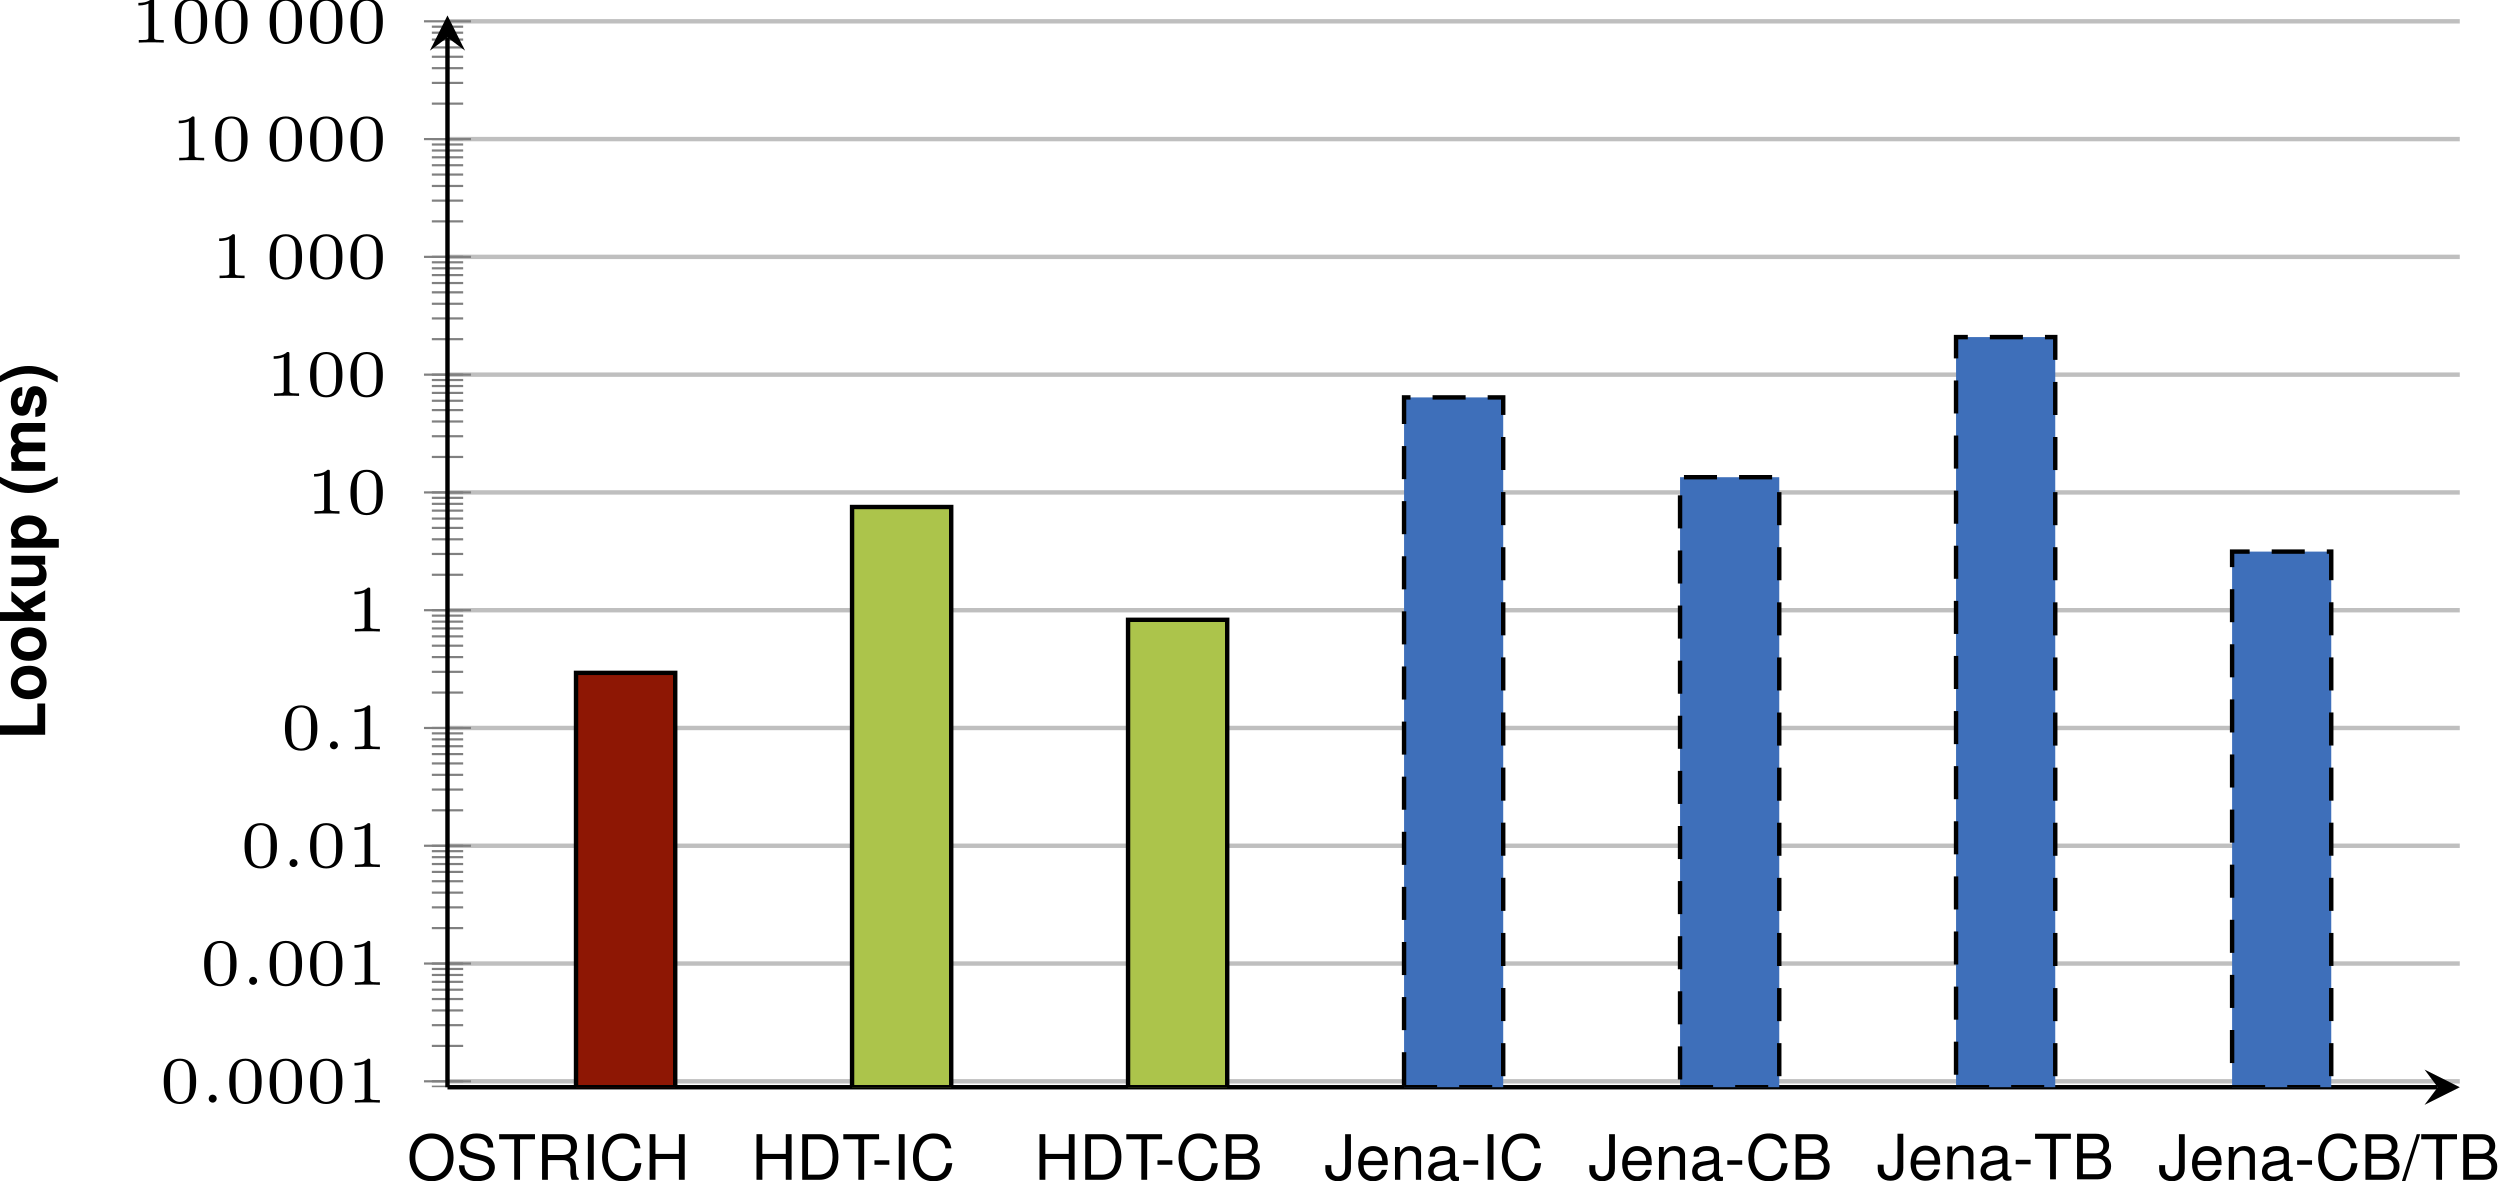
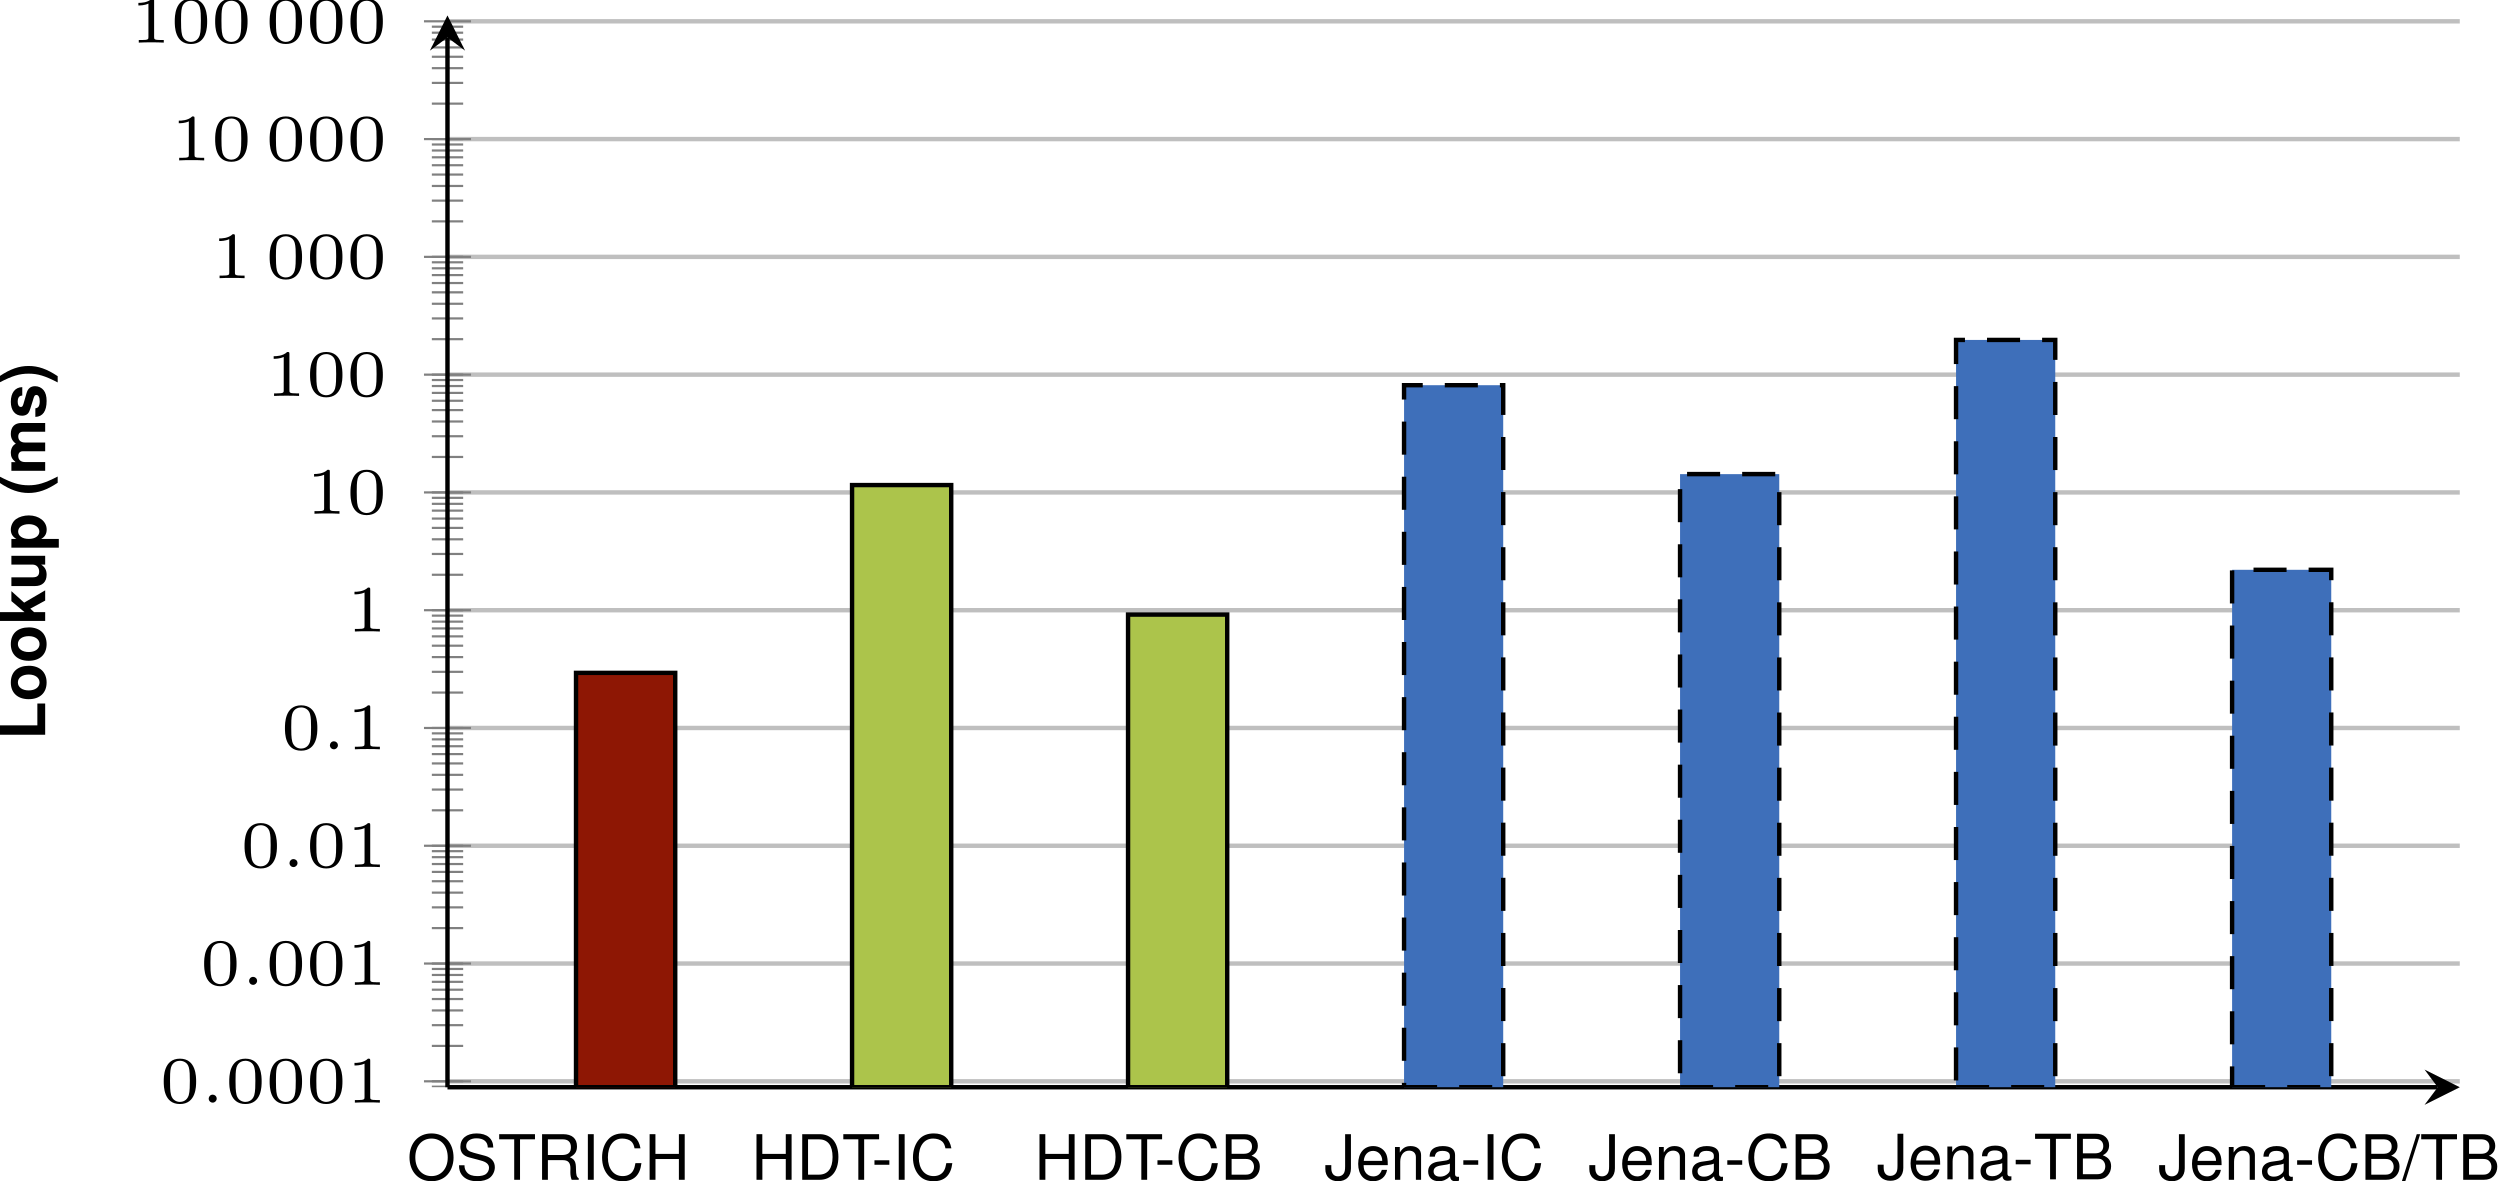
<svg xmlns="http://www.w3.org/2000/svg" xmlns:xlink="http://www.w3.org/1999/xlink" version="1.1" width="226.026pt" height="106.767pt" viewBox="2.848 -12.153 226.026 106.767">
  <defs>
    <clipPath id="clip1">
      <path d="M-98.43 86.144V-10.758H366.977V86.144" />
    </clipPath>
    <clipPath id="clip3">
      <path d="M-98.43 86.144V-10.758H366.977V86.144" />
    </clipPath>
    <clipPath id="clip4">
      <path d="M43.305 86.144H225.238V-10.758H43.305Z" />
    </clipPath>
+     <path id="g1-40" d="M1.148-4.124C.498-3.146 .226-2.365 .226-1.499C.226-.628 .498 .153 1.148 1.131H1.714C1.115-.034 .922-.668 .922-1.499C.922-2.325 1.115-2.97 1.714-4.124H1.148Z" />
+     <path id="g1-41" d="M.69 1.131C1.341 .153 1.612-.628 1.612-1.494C1.612-2.365 1.341-3.146 .69-4.124H.124C.724-2.959 .917-2.325 .917-1.494C.917-.668 .724-.023 .124 1.131H.69Z" />
+     <path id="g1-76" d="M1.301-4.124H.453V0H3.276V-.707H1.301V-4.124Z" />
+     <path id="g1-107" d="M1.126-1.867V-4.124H.334V0H1.126V-1.001L1.443-1.346L2.172 0H3.1L1.986-1.901L3.027-3.055H2.127L1.126-1.867Z" />
+     <path id="g1-109" d="M.339-3.055V0H1.131V-1.833C1.131-2.206 1.335-2.433 1.675-2.433C1.941-2.433 2.105-2.28 2.105-2.037V0H2.897V-1.833C2.897-2.206 3.1-2.433 3.44-2.433C3.706-2.433 3.87-2.28 3.87-2.037V0H4.662V-2.161C4.662-2.755 4.3-3.106 3.689-3.106C3.304-3.106 3.032-2.97 2.795-2.653C2.648-2.942 2.342-3.106 1.963-3.106C1.612-3.106 1.386-2.987 1.126-2.676V-3.055H.339Z" />
+     <path id="g1-111" d="M1.703-3.106C.769-3.106 .198-2.489 .198-1.488C.198-.481 .769 .13 1.709 .13C2.636 .13 3.219-.487 3.219-1.465C3.219-2.501 2.659-3.106 1.703-3.106ZM1.709-2.467C2.144-2.467 2.427-2.076 2.427-1.477C2.427-.905 2.133-.509 1.709-.509C1.279-.509 .99-.905 .99-1.488S1.279-2.467 1.709-2.467Z" />
+     <path id="g1-112" d="M1.12-3.055H.328V1.233H1.12V-.362C1.313-.023 1.584 .136 1.969 .136C2.704 .136 3.247-.554 3.247-1.482C3.247-1.912 3.123-2.342 2.919-2.625C2.716-2.914 2.337-3.106 1.969-3.106C1.584-3.106 1.313-2.942 1.12-2.602V-3.055ZM1.788-2.444C2.189-2.444 2.455-2.054 2.455-1.471C2.455-.917 2.178-.526 1.788-.526C1.392-.526 1.12-.911 1.12-1.482S1.392-2.444 1.788-2.444Z" />
+     <path id="g1-115" d="M2.857-2.071C2.846-2.716 2.348-3.106 1.528-3.106C.752-3.106 .272-2.716 .272-2.088C.272-1.884 .334-1.709 .441-1.59C.549-1.482 .645-1.431 .939-1.335L1.884-1.041C2.082-.979 2.15-.917 2.15-.792C2.15-.605 1.929-.492 1.561-.492C1.358-.492 1.194-.532 1.092-.6C1.007-.662 .973-.724 .939-.888H.164C.187-.221 .679 .13 1.607 .13C2.031 .13 2.354 .04 2.58-.141S2.942-.605 2.942-.905C2.942-1.301 2.744-1.556 2.342-1.675L1.341-1.963C1.12-2.031 1.064-2.076 1.064-2.201C1.064-2.37 1.245-2.484 1.522-2.484C1.901-2.484 2.088-2.348 2.093-2.071H2.857Z" />
+     <path id="g1-117" d="M3.061 0V-3.055H2.269V-1.143C2.269-.781 2.014-.543 1.629-.543C1.29-.543 1.12-.724 1.12-1.092V-3.055H.328V-.928C.328-.255 .702 .13 1.352 .13C1.765 .13 2.042-.023 2.269-.362V0H3.061Z" />
+     <path id="g2-58" d="M1.494-.359C1.494-.574 1.321-.723 1.136-.723C.921-.723 .771-.55 .771-.365C.771-.161 .933 0 1.136 0C1.327 0 1.494-.167 1.494-.359Z" />
    <path id="g5-45" d="M1.607-1.765H.26V-1.358H1.607V-1.765Z" />
    <path id="g5-47" d="M1.296-4.124L-.045 .113H.266L1.607-4.124H1.296Z" />
    <path id="g5-66" d="M.447 0H2.308C2.699 0 2.987-.107 3.208-.345C3.411-.56 3.525-.854 3.525-1.177C3.525-1.675 3.298-1.974 2.772-2.178C3.146-2.354 3.344-2.659 3.344-3.078C3.344-3.378 3.23-3.643 3.015-3.836C2.8-4.034 2.518-4.124 2.122-4.124H.447V0ZM.973-2.348V-3.66H1.991C2.286-3.66 2.45-3.621 2.591-3.513C2.738-3.4 2.817-3.23 2.817-3.004C2.817-2.783 2.738-2.608 2.591-2.495C2.45-2.387 2.286-2.348 1.991-2.348H.973ZM.973-.464V-1.884H2.257C2.512-1.884 2.682-1.822 2.806-1.686C2.931-1.556 2.998-1.375 2.998-1.171C2.998-.973 2.931-.792 2.806-.662C2.682-.526 2.512-.464 2.257-.464H.973Z" />
    <path id="g5-67" d="M3.745-2.846C3.581-3.751 3.061-4.192 2.155-4.192C1.601-4.192 1.154-4.017 .849-3.677C.475-3.27 .272-2.682 .272-2.014C.272-1.335 .481-.752 .871-.351C1.188-.023 1.595 .13 2.133 .13C3.14 .13 3.706-.413 3.83-1.505H3.287C3.242-1.222 3.185-1.03 3.1-.866C2.931-.526 2.58-.334 2.139-.334C1.318-.334 .798-.99 .798-2.02C.798-3.078 1.296-3.728 2.093-3.728C2.427-3.728 2.738-3.626 2.908-3.468C3.061-3.327 3.146-3.151 3.208-2.846H3.745Z" />
    <path id="g5-68" d="M.504 0H2.093C3.134 0 3.774-.781 3.774-2.065C3.774-3.344 3.14-4.124 2.093-4.124H.504V0ZM1.03-.464V-3.66H2.003C2.817-3.66 3.247-3.112 3.247-2.059C3.247-1.018 2.817-.464 2.003-.464H1.03Z" />
    <path id="g5-72" d="M3.117-1.878V0H3.643V-4.124H3.117V-2.342H.996V-4.124H.47V0H1.001V-1.878H3.117Z" />
    <path id="g5-73" d="M1.098-4.124H.566V0H1.098V-4.124Z" />
    <path id="g5-74" d="M1.884-4.124V-1.222C1.884-.894 1.85-.707 1.754-.566C1.652-.407 1.46-.311 1.25-.311C.854-.311 .634-.577 .634-1.058V-1.324H.096V-.962C.096-.294 .537 .13 1.245 .13C1.963 .13 2.41-.317 2.41-1.03V-4.124H1.884Z" />
    <path id="g5-79" d="M2.201-4.192C1.018-4.192 .215-3.321 .215-2.031S1.018 .13 2.206 .13C2.704 .13 3.151-.023 3.485-.306C3.932-.685 4.198-1.324 4.198-1.997C4.198-3.327 3.411-4.192 2.201-4.192ZM2.201-3.728C3.095-3.728 3.672-3.049 3.672-2.008C3.672-1.013 3.078-.334 2.206-.334C1.33-.334 .741-1.013 .741-2.031S1.33-3.728 2.201-3.728Z" />
    <path id="g5-82" d="M1.052-1.776H2.41C2.88-1.776 3.089-1.55 3.089-1.041L3.083-.673C3.083-.419 3.129-.17 3.202 0H3.841V-.13C3.643-.266 3.604-.413 3.592-.962C3.587-1.641 3.479-1.844 3.032-2.037C3.496-2.263 3.683-2.552 3.683-3.021C3.683-3.734 3.236-4.124 2.427-4.124H.526V0H1.052V-1.776ZM1.052-2.24V-3.66H2.325C2.619-3.66 2.789-3.615 2.919-3.502C3.061-3.383 3.134-3.196 3.134-2.948C3.134-2.461 2.885-2.24 2.325-2.24H1.052Z" />
    <path id="g5-83" d="M3.372-2.914C3.366-3.723 2.812-4.192 1.861-4.192C.956-4.192 .396-3.728 .396-2.981C.396-2.478 .662-2.161 1.205-2.02L2.229-1.748C2.75-1.612 2.987-1.403 2.987-1.081C2.987-.86 2.868-.634 2.693-.509C2.529-.396 2.269-.334 1.935-.334C1.488-.334 1.182-.441 .984-.679C.832-.86 .764-1.058 .769-1.313H.272C.277-.933 .351-.685 .515-.458C.798-.074 1.273 .13 1.901 .13C2.393 .13 2.795 .017 3.061-.187C3.338-.407 3.513-.775 3.513-1.131C3.513-1.641 3.196-2.014 2.636-2.167L1.601-2.444C1.103-2.58 .922-2.738 .922-3.055C.922-3.474 1.29-3.751 1.844-3.751C2.501-3.751 2.868-3.451 2.874-2.914H3.372Z" />
    <path id="g5-84" d="M2.003-3.66H3.355V-4.124H.119V-3.66H1.477V0H2.003V-3.66Z" />
    <path id="g5-97" d="M3.027-.277C2.976-.266 2.953-.266 2.925-.266C2.761-.266 2.67-.351 2.67-.498V-2.24C2.67-2.767 2.286-3.049 1.556-3.049C1.126-3.049 .769-2.925 .571-2.704C.436-2.552 .379-2.382 .368-2.088H.843C.883-2.45 1.098-2.614 1.539-2.614C1.963-2.614 2.201-2.455 2.201-2.172V-2.048C2.201-1.85 2.082-1.765 1.709-1.72C1.041-1.635 .939-1.612 .758-1.539C.413-1.397 .238-1.131 .238-.747C.238-.209 .611 .13 1.211 .13C1.584 .13 1.884 0 2.218-.306C2.252-.006 2.399 .13 2.704 .13C2.8 .13 2.874 .119 3.027 .079V-.277ZM2.201-.933C2.201-.775 2.155-.679 2.014-.549C1.822-.373 1.59-.283 1.313-.283C.945-.283 .73-.458 .73-.758C.73-1.069 .939-1.228 1.443-1.301C1.941-1.369 2.042-1.392 2.201-1.465V-.933Z" />
    <path id="g5-101" d="M2.902-1.324C2.902-1.776 2.868-2.048 2.783-2.269C2.591-2.755 2.139-3.049 1.584-3.049C.758-3.049 .226-2.416 .226-1.443S.741 .13 1.573 .13C2.252 .13 2.721-.255 2.84-.9H2.365C2.235-.509 1.969-.306 1.59-.306C1.29-.306 1.035-.441 .877-.69C.764-.86 .724-1.03 .718-1.324H2.902ZM.73-1.709C.769-2.257 1.103-2.614 1.578-2.614C2.042-2.614 2.399-2.229 2.399-1.743C2.399-1.731 2.399-1.72 2.393-1.709H.73Z" />
    <path id="g5-110" d="M.396-2.965V0H.871V-1.635C.871-2.24 1.188-2.636 1.675-2.636C2.048-2.636 2.286-2.41 2.286-2.054V0H2.755V-2.24C2.755-2.733 2.387-3.049 1.816-3.049C1.375-3.049 1.092-2.88 .832-2.467V-2.965H.396Z" />
-     <path id="g1-40" d="M1.148-4.124C.498-3.146 .226-2.365 .226-1.499C.226-.628 .498 .153 1.148 1.131H1.714C1.115-.034 .922-.668 .922-1.499C.922-2.325 1.115-2.97 1.714-4.124H1.148Z" />
-     <path id="g1-41" d="M.69 1.131C1.341 .153 1.612-.628 1.612-1.494C1.612-2.365 1.341-3.146 .69-4.124H.124C.724-2.959 .917-2.325 .917-1.494C.917-.668 .724-.023 .124 1.131H.69Z" />
-     <path id="g1-76" d="M1.301-4.124H.453V0H3.276V-.707H1.301V-4.124Z" />
-     <path id="g1-107" d="M1.126-1.867V-4.124H.334V0H1.126V-1.001L1.443-1.346L2.172 0H3.1L1.986-1.901L3.027-3.055H2.127L1.126-1.867Z" />
-     <path id="g1-109" d="M.339-3.055V0H1.131V-1.833C1.131-2.206 1.335-2.433 1.675-2.433C1.941-2.433 2.105-2.28 2.105-2.037V0H2.897V-1.833C2.897-2.206 3.1-2.433 3.44-2.433C3.706-2.433 3.87-2.28 3.87-2.037V0H4.662V-2.161C4.662-2.755 4.3-3.106 3.689-3.106C3.304-3.106 3.032-2.97 2.795-2.653C2.648-2.942 2.342-3.106 1.963-3.106C1.612-3.106 1.386-2.987 1.126-2.676V-3.055H.339Z" />
-     <path id="g1-111" d="M1.703-3.106C.769-3.106 .198-2.489 .198-1.488C.198-.481 .769 .13 1.709 .13C2.636 .13 3.219-.487 3.219-1.465C3.219-2.501 2.659-3.106 1.703-3.106ZM1.709-2.467C2.144-2.467 2.427-2.076 2.427-1.477C2.427-.905 2.133-.509 1.709-.509C1.279-.509 .99-.905 .99-1.488S1.279-2.467 1.709-2.467Z" />
-     <path id="g1-112" d="M1.12-3.055H.328V1.233H1.12V-.362C1.313-.023 1.584 .136 1.969 .136C2.704 .136 3.247-.554 3.247-1.482C3.247-1.912 3.123-2.342 2.919-2.625C2.716-2.914 2.337-3.106 1.969-3.106C1.584-3.106 1.313-2.942 1.12-2.602V-3.055ZM1.788-2.444C2.189-2.444 2.455-2.054 2.455-1.471C2.455-.917 2.178-.526 1.788-.526C1.392-.526 1.12-.911 1.12-1.482S1.392-2.444 1.788-2.444Z" />
-     <path id="g1-115" d="M2.857-2.071C2.846-2.716 2.348-3.106 1.528-3.106C.752-3.106 .272-2.716 .272-2.088C.272-1.884 .334-1.709 .441-1.59C.549-1.482 .645-1.431 .939-1.335L1.884-1.041C2.082-.979 2.15-.917 2.15-.792C2.15-.605 1.929-.492 1.561-.492C1.358-.492 1.194-.532 1.092-.6C1.007-.662 .973-.724 .939-.888H.164C.187-.221 .679 .13 1.607 .13C2.031 .13 2.354 .04 2.58-.141S2.942-.605 2.942-.905C2.942-1.301 2.744-1.556 2.342-1.675L1.341-1.963C1.12-2.031 1.064-2.076 1.064-2.201C1.064-2.37 1.245-2.484 1.522-2.484C1.901-2.484 2.088-2.348 2.093-2.071H2.857Z" />
-     <path id="g1-117" d="M3.061 0V-3.055H2.269V-1.143C2.269-.781 2.014-.543 1.629-.543C1.29-.543 1.12-.724 1.12-1.092V-3.055H.328V-.928C.328-.255 .702 .13 1.352 .13C1.765 .13 2.042-.023 2.269-.362V0H3.061Z" />
-     <path id="g2-58" d="M1.494-.359C1.494-.574 1.321-.723 1.136-.723C.921-.723 .771-.55 .771-.365C.771-.161 .933 0 1.136 0C1.327 0 1.494-.167 1.494-.359Z" />
    <path id="g3-48" d="M3.288-1.907C3.288-2.343 3.288-3.975 1.823-3.975S.359-2.343 .359-1.907C.359-1.476 .359 .126 1.823 .126S3.288-1.476 3.288-1.907ZM1.823-.066C1.572-.066 1.166-.185 1.022-.681C.927-1.028 .927-1.614 .927-1.985C.927-2.385 .927-2.845 1.01-3.168C1.16-3.706 1.614-3.784 1.823-3.784C2.098-3.784 2.493-3.652 2.624-3.198C2.714-2.881 2.72-2.445 2.72-1.985C2.72-1.602 2.72-.998 2.618-.664C2.451-.143 2.02-.066 1.823-.066Z" />
    <path id="g3-49" d="M2.146-3.796C2.146-3.975 2.122-3.975 1.943-3.975C1.548-3.593 .938-3.593 .723-3.593V-3.359C.879-3.359 1.273-3.359 1.632-3.527V-.508C1.632-.311 1.632-.233 1.016-.233H.759V0C1.088-.024 1.554-.024 1.889-.024S2.69-.024 3.019 0V-.233H2.762C2.146-.233 2.146-.311 2.146-.508V-3.796Z" />
  </defs>
  <g id="page1">
    <path d="M43.305 85.609H225.238M43.305 74.961H225.238M43.305 64.312H225.238M43.305 53.664H225.238M43.305 43.016H225.238M43.305 32.367H225.238M43.305 21.719H225.238M43.305 11.07H225.238M43.305 .422H225.238M43.305-10.227H225.238" stroke="#bfbfbf" fill="none" stroke-width=".399" stroke-miterlimit="10" clip-path="url(#clip1)" />
    <path d="M41.891 86.098H44.723M41.891 85.609H44.723M41.891 82.406H44.723M41.891 80.531H44.723M41.891 79.199H44.723M41.891 78.168H44.723M41.891 77.324H44.723M41.891 76.613H44.723M41.891 75.992H44.723M41.891 75.449H44.723M41.891 74.961H44.723M41.891 71.758H44.723M41.891 69.883H44.723M41.891 68.551H44.723M41.891 67.519H44.723M41.891 66.676H44.723M41.891 65.965H44.723M41.891 65.344H44.723M41.891 64.801H44.723M41.891 64.312H44.723M41.891 61.109H44.723M41.891 59.234H44.723M41.891 57.902H44.723M41.891 56.871H44.723M41.891 56.027H44.723M41.891 55.312H44.723M41.891 54.695H44.723M41.891 54.152H44.723M41.891 53.664H44.723M41.891 50.461H44.723M41.891 48.586H44.723M41.891 47.254H44.723M41.891 46.223H44.723M41.891 45.379H44.723M41.891 44.664H44.723M41.891 44.047H44.723M41.891 43.504H44.723M41.891 43.016H44.723M41.891 39.812H44.723M41.891 37.934H44.723M41.891 36.605H44.723M41.891 35.574H44.723M41.891 34.73H44.723M41.891 34.016H44.723M41.891 33.398H44.723M41.891 32.855H44.723M41.891 32.367H44.723M41.891 29.16H44.723M41.891 27.285H44.723M41.891 25.957H44.723M41.891 24.926H44.723M41.891 24.082H44.723M41.891 23.367H44.723M41.891 22.75H44.723M41.891 22.207H44.723M41.891 21.719H44.723M41.891 18.512H44.723M41.891 16.637H44.723M41.891 15.309H44.723M41.891 14.277H44.723M41.891 13.434H44.723M41.891 12.719H44.723M41.891 12.102H44.723M41.891 11.559H44.723M41.891 11.07H44.723M41.891 7.863H44.723M41.891 5.988H44.723M41.891 4.66H44.723M41.891 3.629H44.723M41.891 2.785H44.723M41.891 2.07H44.723M41.891 1.453H44.723M41.891 .91H44.723M41.891 .422H44.723M41.891-2.785H44.723M41.891-4.66H44.723M41.891-5.988H44.723M41.891-7.019H44.723M41.891-7.863H44.723M41.891-8.578H44.723M41.891-9.195H44.723M41.891-9.738H44.723" stroke="#808080" fill="none" stroke-width=".199" stroke-miterlimit="10" clip-path="url(#clip3)" />
    <path d="M41.18 85.609H45.434M41.18 74.961H45.434M41.18 64.312H45.434M41.18 53.664H45.434M41.18 43.016H45.434M41.18 32.367H45.434M41.18 21.719H45.434M41.18 11.07H45.434M41.18 .422H45.434M41.18-10.227H45.434" stroke="#808080" fill="none" stroke-width=".199" stroke-miterlimit="10" clip-path="url(#clip3)" />
    <path d="M43.305 86.144H223.246" stroke="#000" fill="none" stroke-width=".399" stroke-miterlimit="10" />
    <path d="M225.238 86.145L222.051 84.547L223.246 86.145L222.051 87.738" />
    <path d="M43.305 86.144V-8.766" stroke="#000" fill="none" stroke-width=".399" stroke-miterlimit="10" />
    <path d="M43.305-10.758L41.711-7.57L43.305-8.766L44.898-7.57" />
    <g transform="matrix(1 0 0 1 -90.6765 58.295)">
      <use x="107.969" y="29.242" xlink:href="#g3-48" />
      <use x="111.622" y="29.242" xlink:href="#g2-58" />
      <use x="113.892" y="29.242" xlink:href="#g3-48" />
      <use x="117.545" y="29.242" xlink:href="#g3-48" />
      <use x="121.197" y="29.242" xlink:href="#g3-48" />
      <use x="124.85" y="29.242" xlink:href="#g3-49" />
    </g>
    <g transform="matrix(1 0 0 1 -87.0235 47.6463)">
      <use x="107.969" y="29.242" xlink:href="#g3-48" />
      <use x="111.622" y="29.242" xlink:href="#g2-58" />
      <use x="113.892" y="29.242" xlink:href="#g3-48" />
      <use x="117.545" y="29.242" xlink:href="#g3-48" />
      <use x="121.197" y="29.242" xlink:href="#g3-49" />
    </g>
    <g transform="matrix(1 0 0 1 -83.3706 36.9977)">
      <use x="107.969" y="29.242" xlink:href="#g3-48" />
      <use x="111.622" y="29.242" xlink:href="#g2-58" />
      <use x="113.892" y="29.242" xlink:href="#g3-48" />
      <use x="117.545" y="29.242" xlink:href="#g3-49" />
    </g>
    <g transform="matrix(1 0 0 1 -79.7176 26.349)">
      <use x="107.969" y="29.242" xlink:href="#g3-48" />
      <use x="111.622" y="29.242" xlink:href="#g2-58" />
      <use x="113.892" y="29.242" xlink:href="#g3-49" />
    </g>
    <g transform="matrix(1 0 0 1 -73.7954 15.7004)">
      <use x="107.969" y="29.242" xlink:href="#g3-49" />
    </g>
    <g transform="matrix(1 0 0 1 -77.4484 5.0518)">
      <use x="107.969" y="29.242" xlink:href="#g3-49" />
      <use x="111.622" y="29.242" xlink:href="#g3-48" />
    </g>
    <g transform="matrix(1 0 0 1 -81.1013 -5.5969)">
      <use x="107.969" y="29.242" xlink:href="#g3-49" />
      <use x="111.622" y="29.242" xlink:href="#g3-48" />
      <use x="115.275" y="29.242" xlink:href="#g3-48" />
    </g>
    <g transform="matrix(1 0 0 1 -86.0273 -16.2455)">
      <use x="107.969" y="29.242" xlink:href="#g3-49" />
      <use x="112.895" y="29.242" xlink:href="#g3-48" />
      <use x="116.548" y="29.242" xlink:href="#g3-48" />
      <use x="120.201" y="29.242" xlink:href="#g3-48" />
    </g>
    <g transform="matrix(1 0 0 1 -89.6802 -26.89414)">
      <use x="107.969" y="29.242" xlink:href="#g3-49" />
      <use x="111.622" y="29.242" xlink:href="#g3-48" />
      <use x="116.548" y="29.242" xlink:href="#g3-48" />
      <use x="120.201" y="29.242" xlink:href="#g3-48" />
      <use x="123.854" y="29.242" xlink:href="#g3-48" />
    </g>
    <g transform="matrix(1 0 0 1 -93.3332 -37.5428)">
      <use x="107.969" y="29.242" xlink:href="#g3-49" />
      <use x="111.622" y="29.242" xlink:href="#g3-48" />
      <use x="115.275" y="29.242" xlink:href="#g3-48" />
      <use x="120.201" y="29.242" xlink:href="#g3-48" />
      <use x="123.854" y="29.242" xlink:href="#g3-48" />
      <use x="127.507" y="29.242" xlink:href="#g3-48" />
    </g>
    <path d="M54.926 86.144H63.895V48.68H54.926Z" fill="#8e1704" clip-path="url(#clip4)" />
    <path d="M54.926 86.144H63.895V48.68H54.926Z" stroke="#000" fill="none" stroke-width=".399" stroke-miterlimit="10" clip-path="url(#clip4)" />
-     <path d="M79.883 86.144H88.848V33.684H79.883Z" fill="#acc44b" clip-path="url(#clip4)" />
-     <path d="M79.883 86.144H88.848V33.684H79.883Z" stroke="#000" fill="none" stroke-width=".399" stroke-miterlimit="10" clip-path="url(#clip4)" />
-     <path d="M104.836 86.144H113.801V43.883H104.836Z" fill="#acc44b" clip-path="url(#clip4)" />
-     <path d="M104.836 86.144H113.801V43.883H104.836Z" stroke="#000" fill="none" stroke-width=".399" stroke-miterlimit="10" clip-path="url(#clip4)" />
-     <path d="M129.789 86.144H138.754V23.777H129.789Z" fill="#3e6fba" clip-path="url(#clip4)" />
-     <path d="M129.789 86.144H138.754V23.777H129.789Z" stroke="#000" fill="none" stroke-width=".399" stroke-miterlimit="10" stroke-dasharray="2.989,1.993" clip-path="url(#clip4)" />
-     <path d="M154.742 86.144H163.711V30.992H154.742Z" fill="#3e6fba" clip-path="url(#clip4)" />
-     <path d="M154.742 86.144H163.711V30.992H154.742Z" stroke="#000" fill="none" stroke-width=".399" stroke-miterlimit="10" stroke-dasharray="2.989,1.993" clip-path="url(#clip4)" />
-     <path d="M179.695 86.144H188.664V18.324H179.695Z" fill="#3e6fba" clip-path="url(#clip4)" />
-     <path d="M179.695 86.144H188.664V18.324H179.695Z" stroke="#000" fill="none" stroke-width=".399" stroke-miterlimit="10" stroke-dasharray="2.989,1.993" clip-path="url(#clip4)" />
-     <path d="M204.653 86.144H213.617V37.719H204.653Z" fill="#3e6fba" clip-path="url(#clip4)" />
-     <path d="M204.653 86.144H213.617V37.719H204.653Z" stroke="#000" fill="none" stroke-width=".399" stroke-miterlimit="10" stroke-dasharray="2.989,1.993" clip-path="url(#clip4)" />
+     <path d="M79.883 86.144H88.848V31.703H79.883Z" fill="#acc44b" clip-path="url(#clip4)" />
+     <path d="M79.883 86.144H88.848V31.703H79.883Z" stroke="#000" fill="none" stroke-width=".399" stroke-miterlimit="10" clip-path="url(#clip4)" />
+     <path d="M104.836 86.144H113.801V43.41H104.836Z" fill="#acc44b" clip-path="url(#clip4)" />
+     <path d="M104.836 86.144H113.801V43.41H104.836Z" stroke="#000" fill="none" stroke-width=".399" stroke-miterlimit="10" clip-path="url(#clip4)" />
+     <path d="M129.789 86.144H138.754V22.672H129.789Z" fill="#3e6fba" clip-path="url(#clip4)" />
+     <path d="M129.789 86.144H138.754V22.672H129.789Z" stroke="#000" fill="none" stroke-width=".399" stroke-miterlimit="10" stroke-dasharray="2.989,1.993" clip-path="url(#clip4)" />
+     <path d="M154.742 86.144H163.711V30.711H154.742Z" fill="#3e6fba" clip-path="url(#clip4)" />
+     <path d="M154.742 86.144H163.711V30.711H154.742Z" stroke="#000" fill="none" stroke-width=".399" stroke-miterlimit="10" stroke-dasharray="2.989,1.993" clip-path="url(#clip4)" />
+     <path d="M179.695 86.144H188.664V18.582H179.695Z" fill="#3e6fba" clip-path="url(#clip4)" />
+     <path d="M179.695 86.144H188.664V18.582H179.695Z" stroke="#000" fill="none" stroke-width=".399" stroke-miterlimit="10" stroke-dasharray="2.989,1.993" clip-path="url(#clip4)" />
+     <path d="M204.653 86.144H213.617V39.363H204.653Z" fill="#3e6fba" clip-path="url(#clip4)" />
+     <path d="M204.653 86.144H213.617V39.363H204.653Z" stroke="#000" fill="none" stroke-width=".399" stroke-miterlimit="10" stroke-dasharray="2.989,1.993" clip-path="url(#clip4)" />
    <g transform="matrix(0 -1 1 0 -22.30968 162.697)">
      <use x="107.969" y="29.242" xlink:href="#g1-76" />
      <use x="111.439" y="29.242" xlink:href="#g1-111" />
      <use x="114.909" y="29.242" xlink:href="#g1-111" />
      <use x="118.378" y="29.242" xlink:href="#g1-107" />
      <use x="121.536" y="29.242" xlink:href="#g1-117" />
      <use x="125.005" y="29.242" xlink:href="#g1-112" />
      <use x="130.054" y="29.242" xlink:href="#g1-40" />
      <use x="131.945" y="29.242" xlink:href="#g1-109" />
      <use x="136.993" y="29.242" xlink:href="#g1-115" />
      <use x="140.15" y="29.242" xlink:href="#g1-41" />
    </g>
    <g transform="matrix(1 0 0 1 -83.0833 65.2704)">
      <use x="122.739" y="29.242" xlink:href="#g5-79" />
      <use x="127.157" y="29.242" xlink:href="#g5-83" />
      <use x="130.944" y="29.242" xlink:href="#g5-84" />
      <use x="134.414" y="29.242" xlink:href="#g5-82" />
      <use x="138.514" y="29.242" xlink:href="#g5-73" />
      <use x="140.093" y="29.242" xlink:href="#g5-67" />
      <use x="144.193" y="29.242" xlink:href="#g5-72" />
    </g>
    <g transform="matrix(1 0 0 1 -80.3178 65.2704)">
      <use x="151.091" y="29.242" xlink:href="#g5-72" />
      <use x="155.191" y="29.242" xlink:href="#g5-68" />
      <use x="159.291" y="29.242" xlink:href="#g5-84" />
      <use x="161.966" y="29.242" xlink:href="#g5-45" />
      <use x="163.857" y="29.242" xlink:href="#g5-73" />
      <use x="165.435" y="29.242" xlink:href="#g5-67" />
    </g>
    <g transform="matrix(1 0 0 1 -82.2117 65.2704)">
      <use x="178.571" y="29.242" xlink:href="#g5-72" />
      <use x="182.671" y="29.242" xlink:href="#g5-68" />
      <use x="186.771" y="29.242" xlink:href="#g5-84" />
      <use x="189.446" y="29.242" xlink:href="#g5-45" />
      <use x="191.337" y="29.242" xlink:href="#g5-67" />
      <use x="195.437" y="29.242" xlink:href="#g5-66" />
    </g>
    <g transform="matrix(1 0 0 1 -81.036 65.2704)">
      <use x="203.613" y="29.242" xlink:href="#g5-74" />
      <use x="206.452" y="29.242" xlink:href="#g5-101" />
      <use x="209.609" y="29.242" xlink:href="#g5-110" />
      <use x="212.767" y="29.242" xlink:href="#g5-97" />
      <use x="215.924" y="29.242" xlink:href="#g5-45" />
      <use x="217.815" y="29.242" xlink:href="#g5-73" />
      <use x="219.393" y="29.242" xlink:href="#g5-67" />
    </g>
    <g transform="matrix(1 0 0 1 -81.351 65.2704)">
      <use x="227.794" y="29.242" xlink:href="#g5-74" />
      <use x="230.633" y="29.242" xlink:href="#g5-101" />
      <use x="233.79" y="29.242" xlink:href="#g5-110" />
      <use x="236.948" y="29.242" xlink:href="#g5-97" />
      <use x="240.105" y="29.242" xlink:href="#g5-45" />
      <use x="241.996" y="29.242" xlink:href="#g5-67" />
      <use x="246.096" y="29.242" xlink:href="#g5-66" />
    </g>
    <g transform="matrix(1 0 0 1 -81.036 65.2292)">
      <use x="253.553" y="29.242" xlink:href="#g5-74" />
      <use x="256.393" y="29.242" xlink:href="#g5-101" />
      <use x="259.55" y="29.242" xlink:href="#g5-110" />
      <use x="262.707" y="29.242" xlink:href="#g5-97" />
      <use x="265.865" y="29.242" xlink:href="#g5-45" />
      <use x="267.756" y="29.242" xlink:href="#g5-84" />
      <use x="271.225" y="29.242" xlink:href="#g5-66" />
    </g>
    <g transform="matrix(1 0 0 1 -85.769 65.2704)">
      <use x="283.731" y="29.242" xlink:href="#g5-74" />
      <use x="286.57" y="29.242" xlink:href="#g5-101" />
      <use x="289.728" y="29.242" xlink:href="#g5-110" />
      <use x="292.885" y="29.242" xlink:href="#g5-97" />
      <use x="296.042" y="29.242" xlink:href="#g5-45" />
      <use x="297.933" y="29.242" xlink:href="#g5-67" />
      <use x="302.033" y="29.242" xlink:href="#g5-66" />
      <use x="305.821" y="29.242" xlink:href="#g5-47" />
      <use x="307.4" y="29.242" xlink:href="#g5-84" />
      <use x="310.869" y="29.242" xlink:href="#g5-66" />
    </g>
  </g>
</svg>
